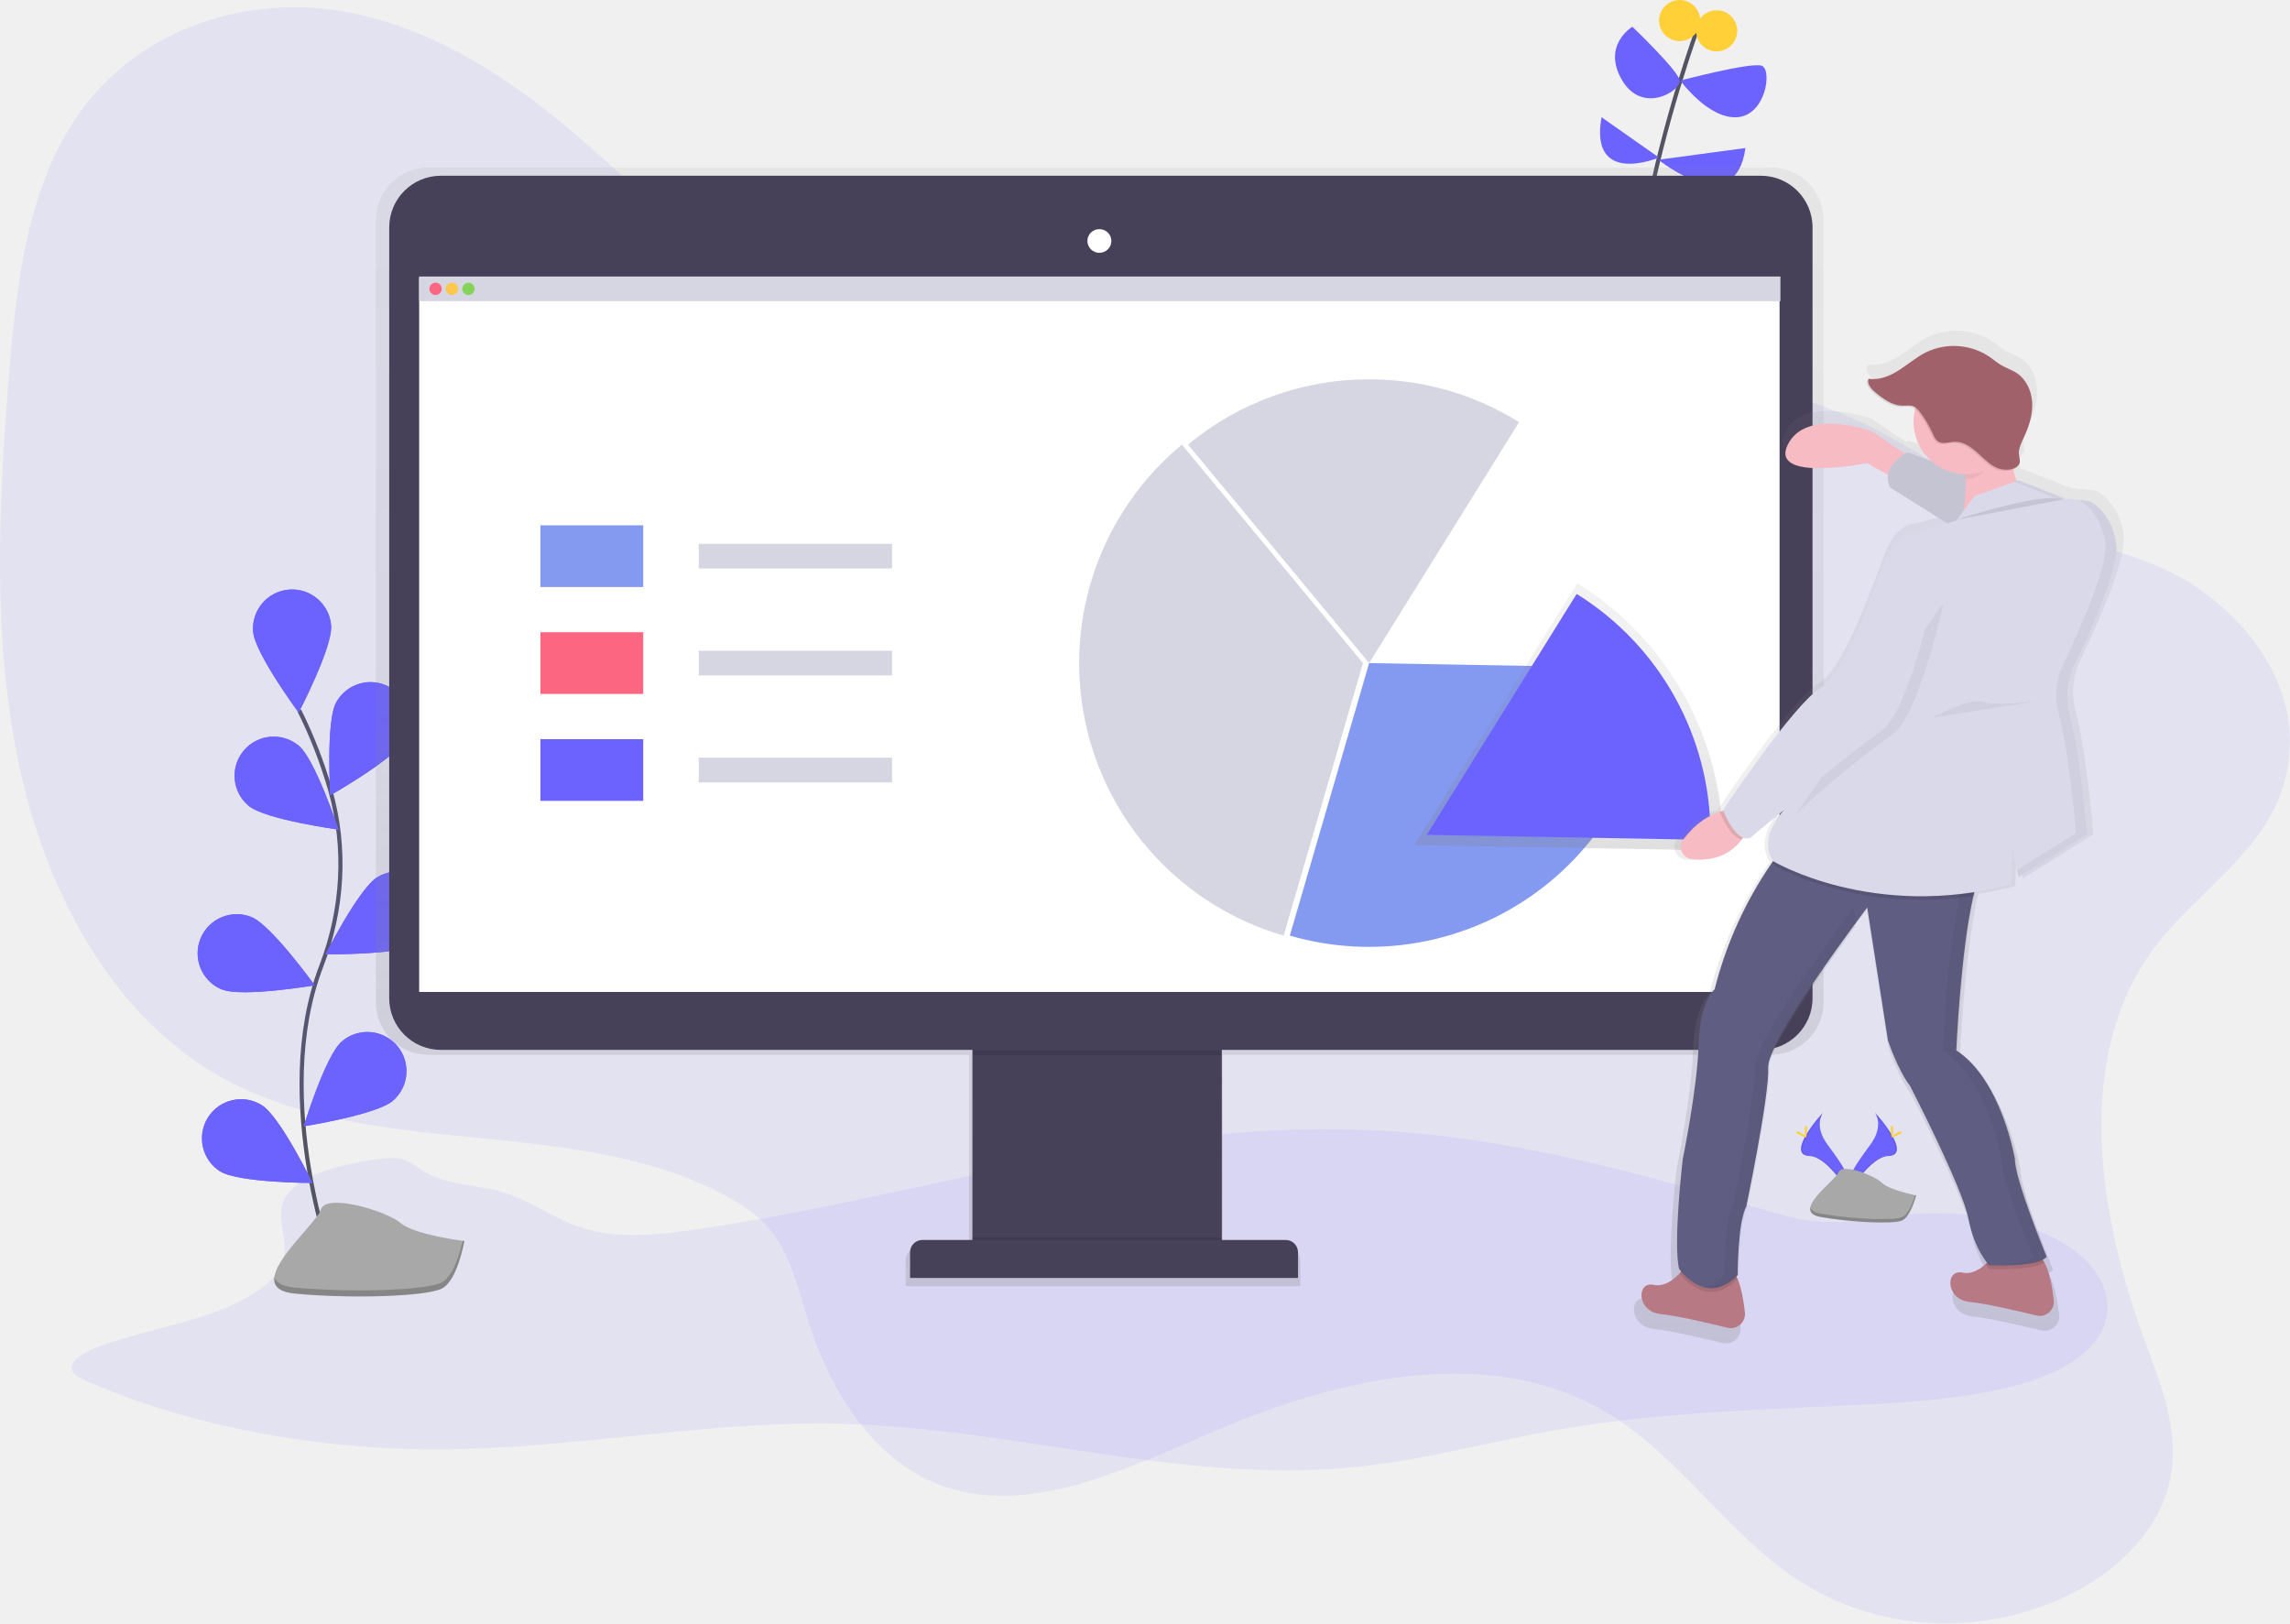
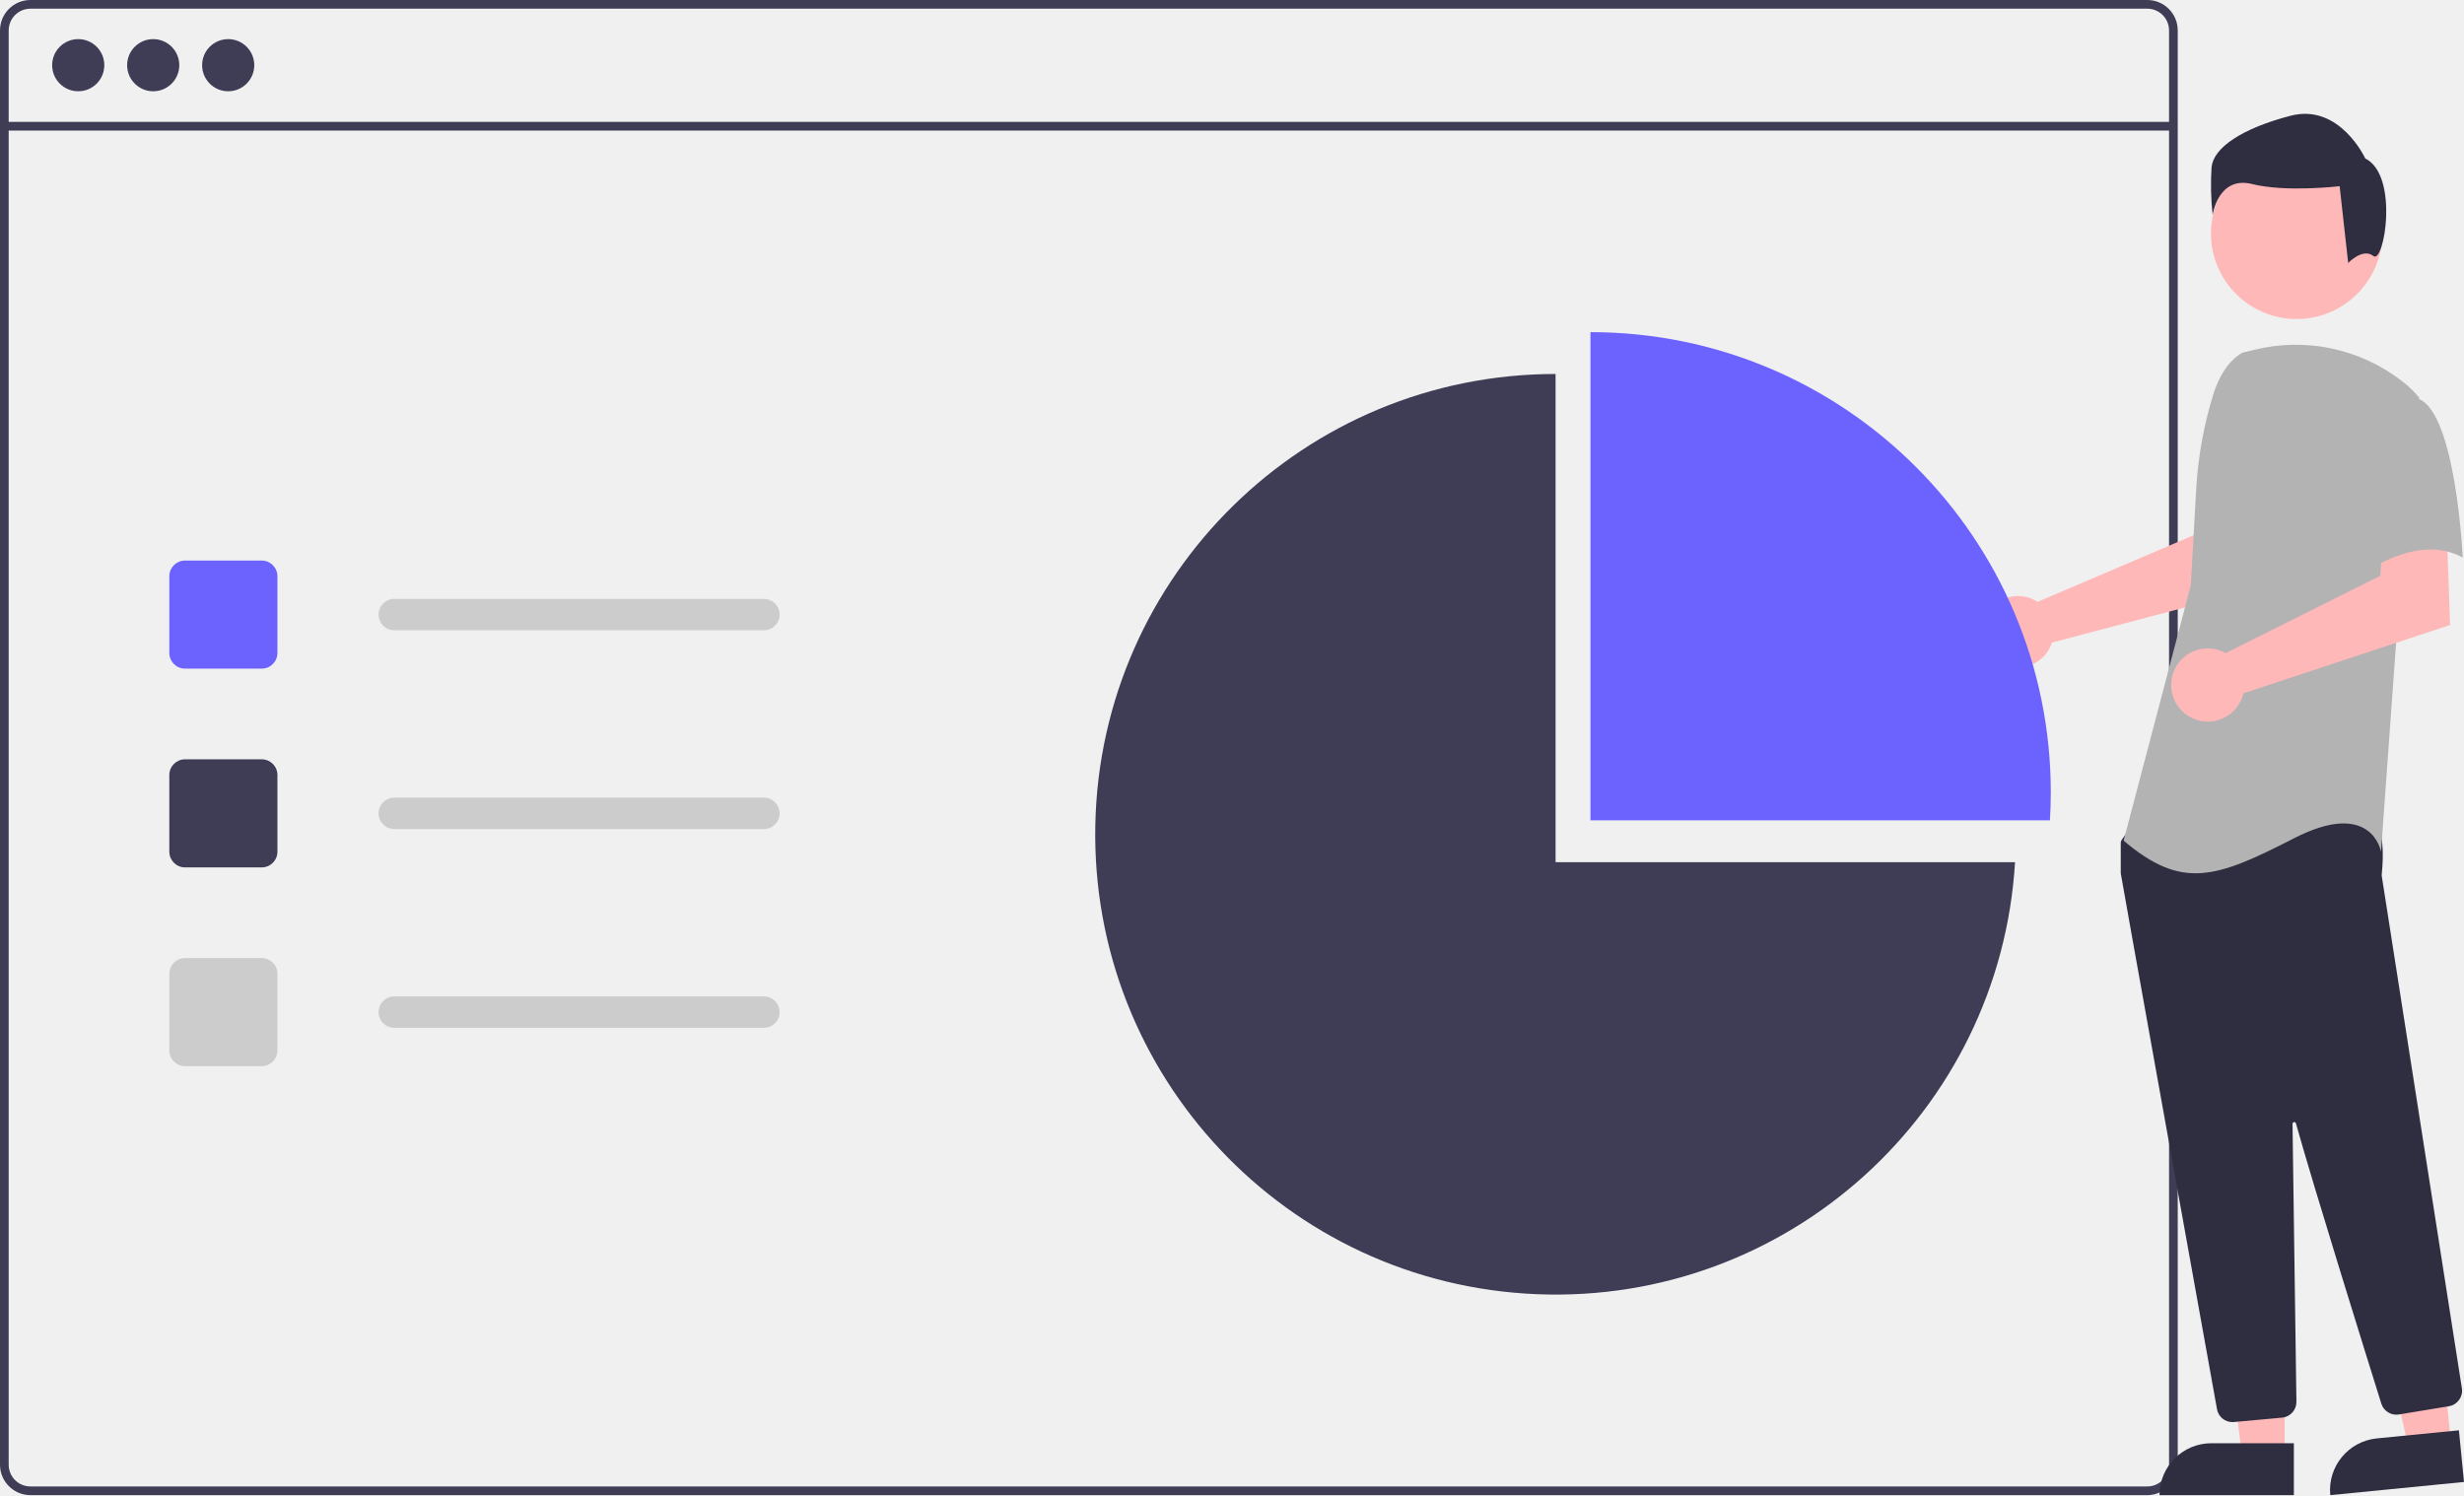
- <svg xmlns="http://www.w3.org/2000/svg" xmlns:xlink="http://www.w3.org/1999/xlink" id="bc84ef63-1585-4f95-93d0-835fb734c22a" data-name="Layer 1" width="1113.61" height="789.42" viewBox="0 0 1113.61 789.42">
-   <defs>
-     <linearGradient id="107a1a39-95ac-41fb-b953-4f2009584ec5" x1="578" y1="679" x2="578" y2="135" gradientUnits="userSpaceOnUse">
-       <stop offset="0" stop-color="gray" stop-opacity="0.25" />
-       <stop offset="0.54" stop-color="gray" stop-opacity="0.12" />
-       <stop offset="1" stop-color="gray" stop-opacity="0.1" />
-     </linearGradient>
-     <linearGradient id="67bc0fa3-d0f5-4760-a2c4-a2c72c43dbed" x1="806" y1="467.16" x2="806" y2="337.16" xlink:href="#107a1a39-95ac-41fb-b953-4f2009584ec5" />
-     <linearGradient id="395a0587-675e-40ff-8527-ba4e6064d500" x1="956.92" y1="706.81" x2="956.92" y2="214.37" xlink:href="#107a1a39-95ac-41fb-b953-4f2009584ec5" />
-   </defs>
-   <path d="M181.52,636.79c-4.54,9.21,2,19.15-.29,28.66-2.84,12-19.13,21.34-36.68,27.3s-37.15,9.58-54.26,16c-7.4,2.77-15.11,7.88-11.26,12.58,1.33,1.63,3.83,2.77,6.26,3.84,49.82,21.76,111.41,33.58,173,33.2,65.08-.41,128.82-14,193.85-12.44,83.88,2,165,29.06,247.93,21.26,35.21-3.31,67.92-12.75,102.19-18.64,50.42-8.67,103.45-9.54,155.66-12.39,39.21-2.14,84-7.69,102.75-28.55,13.54-15.08,7.86-35-11.22-47.77s-49.56-18.23-77.73-15.75c-15.14,1.33-30.19,4.78-45.32,3.41-8.79-.8-16.93-3.18-24.92-5.52-62-18.2-126.29-36.36-195.15-39-112.05-4.33-215.81,32.55-324.92,48.5-17,2.48-35.44,4.39-51.49.23-16.92-4.39-28-14.76-44.93-19.13-8-2.08-17-2.68-24.91-4.94-21.73-6.22-11.67-14.77-41.78-9C202.5,621.65,186.59,626.51,181.52,636.79Z" transform="translate(-43.2 -53.53)" fill="#6c63ff" opacity="0.1" />
-   <path d="M759.52,329.61S834,212.53,843,162.53s26-96,26-96" transform="translate(-43.2 -53.53)" fill="none" stroke="#535461" stroke-miterlimit="10" stroke-width="2" />
-   <path d="M886,166.53l-47,4S864,213.53,886,166.53Z" transform="translate(-43.2 -53.53)" fill="#6c63ff" />
-   <path d="M804,140.53l37.22,29.81S793,189.53,804,140.53Z" transform="translate(-43.2 -53.53)" fill="#6c63ff" />
-   <path d="M892,125.53l-42.32,5.67S887,161.53,892,125.53Z" transform="translate(-43.2 -53.53)" fill="#6c63ff" />
-   <path d="M822,110.53l27.94,19.61S816,144.53,822,110.53Z" transform="translate(-43.2 -53.53)" fill="#6c63ff" />
-   <path d="M860.31,92.72S895,83.53,900,85.53s2,24-12,25S860.31,92.72,860.31,92.72Z" transform="translate(-43.2 -53.53)" fill="#6c63ff" />
-   <path d="M837,66.53s22,21,23,26-18,17-28,0S837,66.53,837,66.53Z" transform="translate(-43.2 -53.53)" fill="#6c63ff" />
-   <circle cx="834.8" cy="15" r="10" fill="#ffd037" />
-   <circle cx="816.8" cy="10" r="10" fill="#ffd037" />
-   <path d="M206.26,672.09s-31.82-83.52-6.81-148.75c10.5-27.38,12.36-57.34,4.34-85.55A227.74,227.74,0,0,0,188.71,399" transform="translate(-43.2 -53.53)" fill="none" stroke="#535461" stroke-miterlimit="10" stroke-width="2" />
-   <path d="M204.22,357.76c.81,10.48-15.79,42.33-15.79,42.33s-21.33-28.9-22.14-39.38a19,19,0,0,1,37.94-2.95Z" transform="translate(-43.2 -53.53)" fill="#6c63ff" />
-   <path d="M240.08,413.35c-5,9.24-36.26,26.95-36.26,26.95s-2.19-35.85,2.82-45.09a19,19,0,0,1,33.45,18.14Z" transform="translate(-43.2 -53.53)" fill="#6c63ff" />
-   <path d="M246.42,512.61c-9,5.44-44.9,5-44.9,5s16.21-32.06,25.19-37.5a19,19,0,0,1,19.71,32.55Z" transform="translate(-43.2 -53.53)" fill="#6c63ff" />
-   <path d="M234.3,588.8c-7.94,6.88-43.42,12.47-43.42,12.47s10.56-34.34,18.49-41.22A19,19,0,1,1,234.3,588.8Z" transform="translate(-43.2 -53.53)" fill="#6c63ff" />
-   <path d="M164.15,445.42c8.08,6.72,43.67,11.56,43.67,11.56s-11.27-34.11-19.36-40.82a19,19,0,0,0-24.32,29.26Z" transform="translate(-43.2 -53.53)" fill="#6c63ff" />
-   <path d="M151.11,534.7c9.72,4,45.13-2,45.13-2s-21-29.17-30.68-33.16a19,19,0,0,0-14.45,35.2Z" transform="translate(-43.2 -53.53)" fill="#6c63ff" />
-   <path d="M150.34,623.21c8.91,5.57,44.83,5.62,44.83,5.62S179.43,596.53,170.53,591a19,19,0,0,0-20.19,32.25Z" transform="translate(-43.2 -53.53)" fill="#6c63ff" />
-   <path d="M204.22,357.76c.81,10.48-15.79,42.33-15.79,42.33s-21.33-28.9-22.14-39.38a19,19,0,0,1,37.94-2.95Z" transform="translate(-43.2 -53.53)" fill="#6c63ff" />
-   <path d="M240.08,413.35c-5,9.24-36.26,26.95-36.26,26.95s-2.19-35.85,2.82-45.09a19,19,0,0,1,33.45,18.14Z" transform="translate(-43.2 -53.53)" fill="#6c63ff" />
-   <path d="M246.42,512.61c-9,5.44-44.9,5-44.9,5s16.21-32.06,25.19-37.5a19,19,0,0,1,19.71,32.55Z" transform="translate(-43.2 -53.53)" fill="#6c63ff" />
-   <path d="M234.3,588.8c-7.94,6.88-43.42,12.47-43.42,12.47s10.56-34.34,18.49-41.22A19,19,0,1,1,234.3,588.8Z" transform="translate(-43.2 -53.53)" fill="#6c63ff" />
-   <path d="M164.15,445.42c8.08,6.72,43.67,11.56,43.67,11.56s-11.27-34.11-19.36-40.82a19,19,0,0,0-24.32,29.26Z" transform="translate(-43.2 -53.53)" fill="#6c63ff" />
-   <path d="M151.11,534.7c9.72,4,45.13-2,45.13-2s-21-29.17-30.68-33.16a19,19,0,0,0-14.45,35.2Z" transform="translate(-43.2 -53.53)" fill="#6c63ff" />
-   <path d="M150.34,623.21c8.91,5.57,44.83,5.62,44.83,5.62S179.43,596.53,170.53,591a19,19,0,0,0-20.19,32.25Z" transform="translate(-43.2 -53.53)" fill="#6c63ff" />
-   <path d="M269,657.05s-24.14-2.91-31-8.75-36.21-14.72-38.77-6.55-40.07,38.18-12.77,40.85S250.37,684,258,680.22,269,657.05,269,657.05Z" transform="translate(-43.2 -53.53)" fill="#a8a8a8" />
-   <path d="M186.27,679.65c27.31,2.66,63.87,1.41,71.55-2.37,5.85-2.88,9.14-14.8,10.38-20.33l.81.1s-3.28,19.38-11,23.17-44.24,5-71.55,2.37c-7.88-.77-10.36-3.82-9.84-8C177.53,677.24,180.4,679.08,186.27,679.65Z" transform="translate(-43.2 -53.53)" opacity="0.2" />
-   <path d="M1090.2,515.28C1051,569,1064,645.68,1086.6,706.77c7.58,20.45,16.19,42.08,12.26,64.33-4.8,27.2-27.36,47.58-50.81,58.68-42.75,20.23-93.25,17-131.49-8.49-33-22-56.23-58.56-89.87-79.51-56.3-35.05-129.39-19.39-192.05,7.37-44.33,18.93-92.89,43.31-136.09,25.83-30.4-12.3-50.87-43.61-61.64-77.08-5.2-16.16-8.84-33.7-19.2-46.35-6.16-7.52-14.3-12.76-22.67-17.14-76.39-40-174.65-15-248.71-59.63-50-30.14-81.12-88.63-94.05-150.12s-9.73-126.4-4.58-190.2c3.66-45.34,9.45-93.79,36.71-129.42,28.83-37.68,77.15-52.66,120.36-46.75s81.94,29.94,115.84,58.54C363,152.59,402,197.46,454.72,211c35.91,9.24,74.06,2.7,111.39-.19,62.4-4.82,124.58.73,186.38,7,59.16,6,118.73,12.7,174.76,32.37,39.65,13.92,71.08,40.23,108.41,58.21,24.33,11.72,51.1,14.44,74,29.58,28.26,18.65,53.8,51.69,45.51,91.34C1147.34,467,1111,486.77,1090.2,515.28Z" transform="translate(-43.2 -53.53)" fill="#6c63ff" opacity="0.1" />
-   <path d="M904.45,135H251.55A25.53,25.53,0,0,0,226,160.5V541a25.53,25.53,0,0,0,25.55,25.5H514.47v93.77H489.73a6.1,6.1,0,0,0-6.1,6.09V679H675.51V666.34a6.1,6.1,0,0,0-6.1-6.09H637.82V566.47H904.45A25.53,25.53,0,0,0,930,541V160.5A25.53,25.53,0,0,0,904.45,135Z" transform="translate(-43.2 -53.53)" fill="url(#107a1a39-95ac-41fb-b953-4f2009584ec5)" />
-   <rect x="472.88" y="495.18" width="121.27" height="117.02" fill="#474059" />
-   <rect x="472.88" y="601.82" width="121.27" height="10.38" opacity="0.1" />
-   <path d="M448.56,603H625.21a6,6,0,0,1,6,6v12.48a0,0,0,0,1,0,0H442.56a0,0,0,0,1,0,0V609A6,6,0,0,1,448.56,603Z" fill="#474059" />
-   <rect x="189.27" y="85.47" width="692.15" height="425.1" rx="25.12" ry="25.12" fill="#474059" />
-   <rect x="203.84" y="135.12" width="661.55" height="347.28" fill="#fff" />
-   <ellipse cx="534.62" cy="117.18" rx="5.83" ry="5.76" fill="#fff" />
-   <rect x="473.14" y="510.86" width="120.89" height="2.28" opacity="0.1" />
-   <path d="M617.94,269.75a138,138,0,0,0,49.5,238.79L706,376Z" transform="translate(-43.2 -53.53)" fill="#d6d6e3" />
-   <path d="M709,238a137.43,137.43,0,0,0-88.06,31.75L709,376l72.92-117.17A137.34,137.34,0,0,0,709,238Z" transform="translate(-43.2 -53.53)" fill="#d6d6e3" />
-   <path d="M709,376,670.44,508.53A138.08,138.08,0,0,0,847,378.43Z" transform="translate(-43.2 -53.53)" fill="#8499f0" />
-   <rect x="262.8" y="255.47" width="50" height="30" fill="#8499f0" />
-   <rect x="262.8" y="307.47" width="50" height="30" fill="#fc6681" />
-   <rect x="262.8" y="359.47" width="50" height="30" fill="#6c63ff" />
-   <rect x="339.8" y="264.47" width="94" height="12" fill="#d6d6e3" />
-   <rect x="339.8" y="316.47" width="94" height="12" fill="#d6d6e3" />
-   <rect x="339.8" y="368.47" width="94" height="12" fill="#d6d6e3" />
-   <rect x="203.8" y="134.47" width="662" height="12" fill="#d6d6e3" />
-   <circle cx="211.8" cy="140.47" r="3" fill="#fc6681" />
-   <circle cx="219.8" cy="140.47" r="3" fill="#ffc74c" />
-   <circle cx="227.8" cy="140.47" r="3" fill="#85d459" />
-   <path d="M954.93,594.55s4.77,6.24-2.2,15.66-12.72,17.37-10.4,23.25c0,0,10.52-17.5,19.09-17.74S964.36,605.07,954.93,594.55Z" transform="translate(-43.2 -53.53)" fill="#6c63ff" />
-   <path d="M954.93,594.55a7.73,7.73,0,0,1,1,2c8.36,9.82,12.81,19,4.78,19.21-7.48.21-16.46,13.59-18.61,17a7.25,7.25,0,0,0,.25.77s10.52-17.5,19.09-17.74S964.36,605.07,954.93,594.55Z" transform="translate(-43.2 -53.53)" opacity="0.1" />
-   <path d="M963.8,602.5c0,2.2-.25,4-.55,4s-.55-1.78-.55-4,.31-1.16.61-1.16S963.8,600.3,963.8,602.5Z" transform="translate(-43.2 -53.53)" fill="#ffd037" />
-   <path d="M966.85,605.12c-1.93,1.05-3.61,1.69-3.75,1.42s1.3-1.34,3.23-2.39,1.17-.29,1.31,0S968.78,604.07,966.85,605.12Z" transform="translate(-43.2 -53.53)" fill="#ffd037" />
-   <path d="M929.73,594.55s-4.77,6.24,2.2,15.66,12.72,17.37,10.4,23.25c0,0-10.52-17.5-19.09-17.74S920.31,605.07,929.73,594.55Z" transform="translate(-43.2 -53.53)" fill="#6c63ff" />
-   <path d="M929.73,594.55a7.73,7.73,0,0,0-1,2c-8.36,9.82-12.81,19-4.78,19.21,7.48.21,16.46,13.59,18.61,17a7.25,7.25,0,0,1-.25.77s-10.52-17.5-19.09-17.74S920.31,605.07,929.73,594.55Z" transform="translate(-43.2 -53.53)" opacity="0.1" />
-   <path d="M920.86,602.5c0,2.2.25,4,.55,4s.55-1.78.55-4-.31-1.16-.61-1.16S920.86,600.3,920.86,602.5Z" transform="translate(-43.2 -53.53)" fill="#ffd037" />
-   <path d="M917.82,605.12c1.93,1.05,3.61,1.69,3.75,1.42s-1.3-1.34-3.23-2.39-1.17-.29-1.31,0S915.89,604.07,917.82,605.12Z" transform="translate(-43.2 -53.53)" fill="#ffd037" />
-   <path d="M975,634.88s-13.12-2.62-16.62-6.12-19.25-9.62-21-5.25-23.62,19.25-8.75,21.87,35,3.5,39.37,1.75S975,634.88,975,634.88Z" transform="translate(-43.2 -53.53)" fill="#a8a8a8" />
-   <path d="M928.63,643.75c14.87,2.62,35,3.5,39.37,1.75,3.33-1.33,5.65-7.73,6.56-10.71l.44.09s-2.62,10.5-7,12.25-24.5.87-39.37-1.75c-4.29-.76-5.52-2.54-5.06-4.79C923.94,642.05,925.44,643.19,928.63,643.75Z" transform="translate(-43.2 -53.53)" opacity="0.2" />
-   <path d="M881,464.51a149.89,149.89,0,0,0-70.74-127.36L731,464.51l150,2.64C881,466.28,881,465.4,881,464.51Z" transform="translate(-43.2 -53.53)" fill="url(#67bc0fa3-d0f5-4760-a2c4-a2c72c43dbed)" />
-   <path d="M875,459.53a137.9,137.9,0,0,0-65.08-117.17L737,459.53,875,462C875,461.15,875,460.34,875,459.53Z" transform="translate(-43.2 -53.53)" fill="#6c63ff" />
-   <path d="M1076,314.66q0-.58-.11-1.11t-.2-1.22q-.22-1.2-.49-2.32-.14-.56-.29-1.1a29.76,29.76,0,0,0-5.79-11.28l-.47-.54q-.47-.52-.92-1t-.89-.86c-.29-.27-.58-.52-.85-.75-.55-.46-1.06-.84-1.52-1.16s-.65-.44-.92-.6a5.11,5.11,0,0,0-2.16-.72l-4.76-.48h0l-6.44-.64-23.26-9.18-.92.33a55.33,55.33,0,0,1-1.72-5.81,5.18,5.18,0,0,0,1.84-1.36,4.26,4.26,0,0,0,1.26-1.65c.58-1.37-.54-4.31-.31-6,.37-2.69,1.75-5.29,2.86-7.73,2.39-5.24,4.13-10.92,3.85-16.67s-2.86-11.59-7.64-14.8c-2.47-1.66-5.38-2.55-7.94-4.07-2-1.18-3.76-2.72-5.67-4.05a32.08,32.08,0,0,0-32-2.33c-4.83,2.42-8.95,6-13.51,8.94s-9.93,5.13-15.26,4.28a3.52,3.52,0,0,0-.16.67l-.45-.06c-.92,2.55,1.33,5.06,3.41,6.8,3.94,3.3,8.4,6.59,13.54,6.71,2,0,4.08-.38,5.89.45a5.25,5.25,0,0,1,1.1.7A26.31,26.31,0,0,0,983.06,272l-11.87-4.34s-.5.26-1.26.75l-16.49-11.15S920.39,245,911.21,264,951,273.15,951,273.15L961.48,279a9.86,9.86,0,0,0,1.15,6.38l28.57,17.95c-5.77,1.81-15.26,4.7-16.94,4.7-2.45,0-9.18,2.45-13.47,12.24s-19.59,57.54-33.05,65.49-49,61.21-49,61.21l.16.42q-.95.25-1.86.56c-8.88,2.94-14.86,9.13-18.45,14.15a6,6,0,0,0,4.14,9.46c14,1.8,21.67-4.76,25.35-9.72.24-.32.46-.64.67-.94a4.85,4.85,0,0,0,3.46.16L909.37,447S896,460.4,903.82,472.63l-.6.85A196.33,196.33,0,0,0,874.48,537s-7.35,5.51-8,27.54-8,57.54-8,57.54-4.9,42.23-1.84,55.09c0,0,.35.51,1,1.29-.23.28-.48.57-.76.88-2.67,2.93-7.49,7-13.1,5.78-8.57-1.84-8.57,13.47,3.67,14.69,7.88.79,23.38,4.37,33.41,6.82a7.08,7.08,0,0,0,8.73-7.63c-.6-5.48-1.69-12.12-3.67-16.84-.12-.29-.25-.58-.38-.86.36-.34.72-.69,1.08-1.07,0,0,0-26.93,4.28-34.28,0,0,11.63-55.7,11-69.78-.48-11,30.17-53.91,43.51-72l-.11-.69C948.83,498.8,951,496,951,496l10.41,66.72s4.9,14.69,11,22.65c0,0,26.32,50.8,29.38,66.72,2.32,12.07,7.1,19.2,9.28,21.95-.25.26-.52.52-.8.78-2.78,2.6-6.9,5.2-11.54,4.21-8.57-1.84-8.57,13.47,3.67,14.69,7.88.79,23.38,4.37,33.41,6.82a7.08,7.08,0,0,0,8.73-7.63c-.69-6.37-2.06-14.29-4.7-19q-.34-.59-.7-1.11a6.47,6.47,0,0,0,2.43-1.74s-15.91-38.56-15.91-49c0,0-6.73-39.79-29.38-54.48,0,0,2.14-49.76,8.59-77.45q.24-1,.49-2a179.34,179.34,0,0,0,17.86-3.78l.61-18.36,3.06,14.69,34.28-21.42s-.3-3.86-.88-9.78c-.29-3-.65-6.43-1.08-10.2-.34-3-.73-6.21-1.16-9.48q-.16-1.23-.33-2.46c-.45-3.3-.94-6.64-1.47-9.9q-.3-1.84-.62-3.64c-.28-1.6-.57-3.17-.87-4.69q-.23-1.14-.46-2.25t-.47-2.18q-.24-1.07-.49-2.09l-.25-1q-.25-1-.51-1.94a35.59,35.59,0,0,1-1.24-8q-.06-1.62,0-3.23t.3-3.22q.11-.8.26-1.6a36.87,36.87,0,0,1,1.74-6.25q.57-1.53,1.28-3c1.11-2.31,2.3-4.82,3.52-7.46q.92-2,1.86-4.05t1.88-4.2c6-13.49,11.84-28.53,13.41-38.41.17-1,.28-2,.35-2.94A20,20,0,0,0,1076,314.66Z" transform="translate(-43.2 -53.53)" fill="url(#395a0587-675e-40ff-8527-ba4e6064d500)" />
-   <path d="M973.73,277l-20.19-13.66s-32.06-11.87-41,6.53,38.59,8.91,38.59,8.91l20.19,11.28Z" transform="translate(-43.2 -53.53)" fill="#f7bbc3" />
-   <path d="M1033.45,693.27c-9.74-2.37-24.76-5.85-32.41-6.61-11.87-1.19-11.87-16-3.56-14.25,4.51,1,8.5-1.56,11.2-4.08a26.22,26.22,0,0,0,2.36-2.52,6.86,6.86,0,0,1,3.84-2.35c4.45-1,13.72-2.44,19.42.63a8.38,8.38,0,0,1,3.07,3.37c2.56,4.54,3.89,12.22,4.56,18.4A6.87,6.87,0,0,1,1033.45,693.27Z" transform="translate(-43.2 -53.53)" fill="#b77983" />
-   <path d="M883.25,699.21c-9.74-2.37-24.76-5.85-32.41-6.61-11.87-1.19-11.87-16-3.56-14.25,5.44,1.17,10.12-2.76,12.71-5.6.31-.35.6-.68.85-1a6.86,6.86,0,0,1,3.84-2.35c4.45-1,13.72-2.44,19.42.63,1.67.9,3,2.88,4.07,5.43,1.92,4.58,3,11,3.56,16.34A6.87,6.87,0,0,1,883.25,699.21Z" transform="translate(-43.2 -53.53)" fill="#b77983" />
-   <path d="M888.15,675.46c-14.18,14.61-26.33-.27-28.17-2.73.31-.35.6-.68.85-1a6.86,6.86,0,0,1,3.84-2.35c4.45-1,13.72-2.44,19.42.63C885.75,670.93,887.09,672.91,888.15,675.46Z" transform="translate(-43.2 -53.53)" opacity="0.1" />
-   <path d="M1037.36,667.46c-6.14,4.2-26.82,3.16-26.82,3.16a20.34,20.34,0,0,1-1.86-2.3,26.22,26.22,0,0,0,2.36-2.52,6.86,6.86,0,0,1,3.84-2.35c4.45-1,13.72-2.44,19.42.63A8.38,8.38,0,0,1,1037.36,667.46Z" transform="translate(-43.2 -53.53)" opacity="0.1" />
-   <path d="M1038.44,664.69c-4.16,5.34-27.9,4.16-27.9,4.16s-7.12-7.12-10.09-22.56S972,581.57,972,581.57c-5.94-7.72-10.69-22-10.69-22l-10.09-64.71S902.49,559,903.08,572.67s-10.69,67.68-10.69,67.68c-4.16,7.12-4.16,33.25-4.16,33.25-15.44,16-28.5-3-28.5-3-3-12.47,1.78-53.43,1.78-53.43s7.12-34.43,7.72-55.81S877,534.67,877,534.67a190.43,190.43,0,0,1,27.88-61.58c3.59-5.14,6-7.88,6-7.88L1007,476.49a60.73,60.73,0,0,0-4.14,12.74c-6.25,26.86-8.33,75.13-8.33,75.13,22,14.25,28.5,52.84,28.5,52.84C1023,627.29,1038.44,664.69,1038.44,664.69Z" transform="translate(-43.2 -53.53)" fill="#605d82" />
-   <g opacity="0.05">
-     <path d="M945.87,502.8l-1.23-7.91S896,559,896.55,572.67s-10.69,67.68-10.69,67.68c-4.16,7.12-4.16,33.25-4.16,33.25a20.37,20.37,0,0,1-9.29,6c4.68,1.23,10.36.33,16.42-6,0,0,0-26.12,4.16-33.25,0,0,11.28-54,10.69-67.68C903.21,562,932.94,520.37,945.87,502.8Z" transform="translate(-43.2 -53.53)" />
-     <path d="M1023.6,617.19s-6.53-38.59-28.5-52.84c0,0,2.08-48.26,8.33-75.13a60.73,60.73,0,0,1,4.14-12.74l-96.18-11.28-.63.76,89.69,10.52a60.73,60.73,0,0,0-4.14,12.74c-6.25,26.86-8.33,75.13-8.33,75.13,22,14.25,28.5,52.84,28.5,52.84,0,10.09,15.44,47.5,15.44,47.5-2.45,3.15-11.71,4-18.89,4.22,5.7.15,22.58.2,26-4.22C1039,664.69,1023.6,627.29,1023.6,617.19Z" transform="translate(-43.2 -53.53)" />
-   </g>
-   <path d="M893,456.89a21.5,21.5,0,0,1-2.81,4.92c-3.57,4.81-11,11.17-24.59,9.43a5.84,5.84,0,0,1-4-9.18c3.49-4.86,9.29-10.87,17.9-13.72a32.25,32.25,0,0,1,7.58-1.54Z" transform="translate(-43.2 -53.53)" fill="#f7bbc3" />
-   <path d="M1018.37,290.86l-47.61-17.41s-13.66,7.12-8.31,17.22l46.31,29.09Z" transform="translate(-43.2 -53.53)" fill="#d9d9ea" />
-   <path d="M1018.37,290.86l-47.61-17.41s-13.66,7.12-8.31,17.22l46.31,29.09Z" transform="translate(-43.2 -53.53)" opacity="0.1" />
-   <path d="M1020,262.16s-.59,27.9,11.87,37.4-36.22,14.84-36.22,14.84,7.72-28.5,0-43.34S1020,262.16,1020,262.16Z" transform="translate(-43.2 -53.53)" fill="#f7bbc3" />
-   <path d="M1007,476.49a60.73,60.73,0,0,0-4.14,12.74c-57.42,8.77-97.38-15.12-97.38-15.12-.22-.34-.43-.69-.62-1,3.59-5.14,6-7.88,6-7.88Z" transform="translate(-43.2 -53.53)" opacity="0.1" />
-   <path d="M893,456.89a21.5,21.5,0,0,1-2.81,4.92c-5.5-.91-9.89-11.42-10.7-13.47a32.25,32.25,0,0,1,7.58-1.54Z" transform="translate(-43.2 -53.53)" opacity="0.1" />
-   <path d="M1024.79,287.1l-21.37,7.72-8.91,11.87s-18.4,5.94-20.78,5.94-8.91,2.37-13.06,11.87-19,55.81-32.06,63.53-47.5,59.37-47.5,59.37,5.94,16,13.06,13.66L910.8,447.4s-13.06,13.06-5.34,24.94c0,0,48.68,29.09,115.77,11.28l.59-17.81,3,14.25L1058,459.27s-3-38.32-8.34-57.83a35.24,35.24,0,0,1,2.29-24.57c8.62-18,21.92-48,20.3-58.91-1.91-12.89-9.2-18.49-12-20.19a5,5,0,0,0-2.09-.69L1047.35,296Z" transform="translate(-43.2 -53.53)" fill="#d9d9ea" />
-   <path d="M988.28,346.76S976.4,402,963.34,410.88s-48.09,37.4-49.28,42.15" transform="translate(-43.2 -53.53)" opacity="0.05" />
-   <path d="M982.93,345S971.06,400.2,958,409.1s-48.09,37.4-49.28,42.15" transform="translate(-43.2 -53.53)" fill="#d9d9ea" />
-   <path d="M994.21,306.39s41-13.66,52.84-10.09" transform="translate(-43.2 -53.53)" opacity="0.1" />
-   <g opacity="0.05">
-     <path d="M1052,376.88c8.62-18,21.92-48,20.3-58.91-1.91-12.89-9.2-18.49-12-20.19a5,5,0,0,0-2.09-.69l-4.62-.46a4.88,4.88,0,0,1,1.37.56c2.78,1.7,10.07,7.29,12,20.19,1.62,10.94-11.68,40.94-20.3,58.91a35.24,35.24,0,0,0-2.29,24.57c5.36,19.5,8.34,57.83,8.34,57.83l-28.63,17.89.73,3.48L1058,459.27s-3-38.32-8.34-57.83A35.24,35.24,0,0,1,1052,376.88Z" transform="translate(-43.2 -53.53)" />
-     <polygon points="998.81 241.88 1003.95 242.4 981.59 233.57 979.59 234.29 998.81 241.88" />
-   </g>
-   <path d="M982.93,402.57s18.4-10.09,24.34-7.72,27.9-.59,27.9-.59" transform="translate(-43.2 -53.53)" opacity="0.05" />
-   <path d="M1018,269.58c-.68-6,2.08-5,2.08-5S988,258.6,995.7,273.44A34.2,34.2,0,0,1,999,286.5h.3C1008.2,286.5,1013.4,276.54,1018,269.58Z" transform="translate(-43.2 -53.53)" opacity="0.05" />
-   <circle cx="956.06" cy="205.07" r="25.53" fill="#f7bbc3" />
-   <path d="M1027.12,266.15c2.32-5.08,4-10.59,3.73-16.17s-2.78-11.24-7.41-14.36c-2.4-1.61-5.22-2.48-7.7-3.95-1.94-1.15-3.65-2.64-5.5-3.93a31.12,31.12,0,0,0-31.08-2.26c-4.69,2.35-8.68,5.85-13.1,8.67s-9.63,5-14.81,4.15c-.89,2.47,1.29,4.91,3.31,6.6,3.82,3.2,8.15,6.4,13.13,6.51,1.93,0,4-.37,5.71.44a8.2,8.2,0,0,1,2.92,2.71,53.06,53.06,0,0,1,6.05,10.27c.67,1.49,1.34,3.11,2.71,4,2.29,1.47,5.27.25,8,.14,4.23-.16,8,2.5,11.16,5.34s6.11,6.1,10.06,7.6c3,1.12,8.85,1.08,10.35-2.44.57-1.33-.52-4.18-.3-5.8C1024.7,271,1026,268.52,1027.12,266.15Z" transform="translate(-43.2 -53.53)" opacity="0.1" />
-   <path d="M1027.71,265.56c2.32-5.08,4-10.59,3.73-16.17s-2.78-11.24-7.41-14.36c-2.4-1.61-5.22-2.48-7.7-3.95-1.94-1.15-3.65-2.64-5.5-3.93a31.12,31.12,0,0,0-31.08-2.26c-4.69,2.35-8.68,5.85-13.1,8.67s-9.63,5-14.81,4.15c-.89,2.47,1.29,4.91,3.31,6.6,3.82,3.2,8.15,6.4,13.13,6.51,1.93,0,4-.37,5.71.44a8.2,8.2,0,0,1,2.92,2.71A53.06,53.06,0,0,1,983,264.23c.67,1.49,1.34,3.11,2.71,4,2.29,1.47,5.27.25,8,.14,4.23-.16,8,2.5,11.16,5.34s6.11,6.1,10.06,7.6c3,1.12,8.85,1.08,10.35-2.44.57-1.33-.52-4.18-.3-5.8C1025.29,270.44,1026.63,267.92,1027.71,265.56Z" transform="translate(-43.2 -53.53)" fill="#a1616a" />
+ <svg xmlns="http://www.w3.org/2000/svg" id="ba525f3b-7565-476d-a1a9-f6eeabefee00" data-name="Layer 1" width="706.535" height="428.76" viewBox="0 0 706.535 428.76">
+   <path d="M862.452,235.62h-607a8.728,8.728,0,0,0-8.72,8.72V655.66a8.728,8.728,0,0,0,8.72,8.72h607a8.712,8.712,0,0,0,6.63-3.06,2.046,2.046,0,0,0,.19-.24,8.167,8.167,0,0,0,1.25-2.11,8.507,8.507,0,0,0,.66-3.31V244.34A8.73,8.73,0,0,0,862.452,235.62Zm6.24,420.04a6.175,6.175,0,0,1-1.03,3.42,6.446,6.446,0,0,1-2.36,2.12,6.184,6.184,0,0,1-2.85.69h-607a6.238,6.238,0,0,1-6.23-6.23V244.34a6.238,6.238,0,0,1,6.23-6.23h607a6.239,6.239,0,0,1,6.24,6.23Z" transform="translate(-246.7323 -235.62)" fill="#3f3d56" />
+   <rect x="1.243" y="34.949" width="621.957" height="2.493" fill="#3f3d56" />
+   <circle cx="22.432" cy="18.696" r="7.478" fill="#3f3d56" />
+   <circle cx="43.932" cy="18.696" r="7.478" fill="#3f3d56" />
+   <circle cx="65.433" cy="18.696" r="7.478" fill="#3f3d56" />
+   <path d="M321.784,427.366h-22a4.505,4.505,0,0,1-4.5-4.5v-22a4.505,4.505,0,0,1,4.5-4.5h22a4.505,4.505,0,0,1,4.5,4.5v22A4.505,4.505,0,0,1,321.784,427.366Z" transform="translate(-246.7323 -235.62)" fill="#6c63ff" />
+   <path d="M321.784,484.366h-22a4.505,4.505,0,0,1-4.5-4.5v-22a4.505,4.505,0,0,1,4.5-4.5h22a4.505,4.505,0,0,1,4.5,4.5v22A4.505,4.505,0,0,1,321.784,484.366Z" transform="translate(-246.7323 -235.62)" fill="#3f3d56" />
+   <path d="M321.784,541.366h-22a4.505,4.505,0,0,1-4.5-4.5v-22a4.505,4.505,0,0,1,4.5-4.5h22a4.505,4.505,0,0,1,4.5,4.5v22A4.505,4.505,0,0,1,321.784,541.366Z" transform="translate(-246.7323 -235.62)" fill="#ccc" />
+   <path d="M465.784,416.366h-106a4.5,4.5,0,1,1,0-9h106a4.5,4.5,0,0,1,0,9Z" transform="translate(-246.7323 -235.62)" fill="#ccc" />
+   <path d="M465.784,473.366h-106a4.5,4.5,0,1,1,0-9h106a4.5,4.5,0,0,1,0,9Z" transform="translate(-246.7323 -235.62)" fill="#ccc" />
+   <path d="M465.784,530.366h-106a4.5,4.5,0,1,1,0-9h106a4.5,4.5,0,0,1,0,9Z" transform="translate(-246.7323 -235.62)" fill="#ccc" />
+   <path d="M829.554,407.436a10.093,10.093,0,0,1,1.411.787l44.852-19.143,1.601-11.815,17.922-.11-1.059,27.098-59.2,15.656a10.608,10.608,0,0,1-.447,1.208,10.235,10.235,0,1,1-5.079-13.682Z" transform="translate(-246.7323 -235.62)" fill="#ffb8b8" />
+   <polygon points="655.125 417.376 642.865 417.375 637.033 370.087 655.127 370.088 655.125 417.376" fill="#ffb8b8" />
+   <path d="M634.108,413.872H657.752a0,0,0,0,1,0,0v14.887a0,0,0,0,1,0,0H619.221a0,0,0,0,1,0,0v0A14.887,14.887,0,0,1,634.108,413.872Z" fill="#2f2e41" />
+   <polygon points="702.805 413.911 690.604 415.113 680.163 368.625 698.17 366.851 702.805 413.911" fill="#ffb8b8" />
+   <path d="M928.987,647.641h23.644a0,0,0,0,1,0,0v14.887a0,0,0,0,1,0,0H914.1a0,0,0,0,1,0,0v0A14.887,14.887,0,0,1,928.987,647.641Z" transform="translate(-306.4502 -140.9748) rotate(-5.62529)" fill="#2f2e41" />
+   <circle cx="658.537" cy="66.928" r="24.561" fill="#ffb8b8" />
+   <path d="M886.858,643.432a4.471,4.471,0,0,1-4.415-3.697c-6.346-35.226-27.088-150.405-27.584-153.596a1.427,1.427,0,0,1-.016-.222v-8.588a1.489,1.489,0,0,1,.279-.872l2.74-3.838a1.478,1.478,0,0,1,1.144-.625c15.622-.732,66.784-2.879,69.256.209h0c2.482,3.104,1.605,12.507,1.404,14.36l.01.193,22.985,146.995a4.512,4.512,0,0,1-3.715,5.135L934.59,641.253a4.521,4.521,0,0,1-5.025-3.093c-4.44-14.188-19.329-61.918-24.489-80.387a.499.499,0,0,0-.98.139c.258,17.605.881,62.523,1.096,78.037l.023,1.671a4.518,4.518,0,0,1-4.093,4.536l-13.844,1.258C887.137,643.427,886.996,643.432,886.858,643.432Z" transform="translate(-246.7323 -235.62)" fill="#2f2e41" />
+   <path id="e15ec395-f7cd-4347-89a2-a03d95a452a7" data-name="Path 99" d="M889.682,336.767c-4.286,2.548-6.851,7.23-8.323,11.995a113.681,113.681,0,0,0-4.884,27.159l-1.556,27.6-19.255,73.17c16.689,14.121,26.315,10.912,48.78-.639S929.477,479.904,929.477,479.904l4.492-62.258,6.418-68.032a30.164,30.164,0,0,0-4.861-4.674,49.658,49.658,0,0,0-42.442-8.995Z" transform="translate(-246.7323 -235.62)" fill="#b3b3b3" />
+   <path d="M883.428,422.213a10.526,10.526,0,0,1,1.501.704l44.348-22.197.736-12.026,18.294-1.261.98,27.413-59.266,19.599a10.496,10.496,0,1,1-6.593-12.232Z" transform="translate(-246.7323 -235.62)" fill="#ffb8b8" />
+   <path id="bf6aefed-5d84-44a4-8c4e-9d1f3daa58d8" data-name="Path 101" d="M940.067,349.924c10.912,3.851,12.834,45.574,12.834,45.574-12.837-7.06-28.241,4.493-28.241,4.493s-3.209-10.912-7.06-25.032a24.53,24.53,0,0,1,5.134-23.106S929.155,346.071,940.067,349.924Z" transform="translate(-246.7323 -235.62)" fill="#b3b3b3" />
+   <path id="f516f9fe-dc87-4aac-a802-2e179304beb7" data-name="Path 102" d="M927.292,309.043c-3.06-2.448-7.235,2.002-7.235,2.002l-2.448-22.033s-15.301,1.833-25.093-.612-11.323,8.875-11.323,8.875a78.581,78.581,0,0,1-.306-13.771c.612-5.508,8.568-11.017,22.645-14.689S924.953,281.056,924.953,281.056C934.747,285.952,930.352,311.492,927.292,309.043Z" transform="translate(-246.7323 -235.62)" fill="#2f2e41" />
+   <path d="M834.536,470.866c.158-2.647.248-5.313.248-8a132,132,0,0,0-132-132v140Z" transform="translate(-246.7323 -235.62)" fill="#6c63ff" />
+   <path d="M692.784,482.866v-140a132,132,0,1,0,131.752,140Z" transform="translate(-246.7323 -235.62)" fill="#3f3d56" />
</svg>
